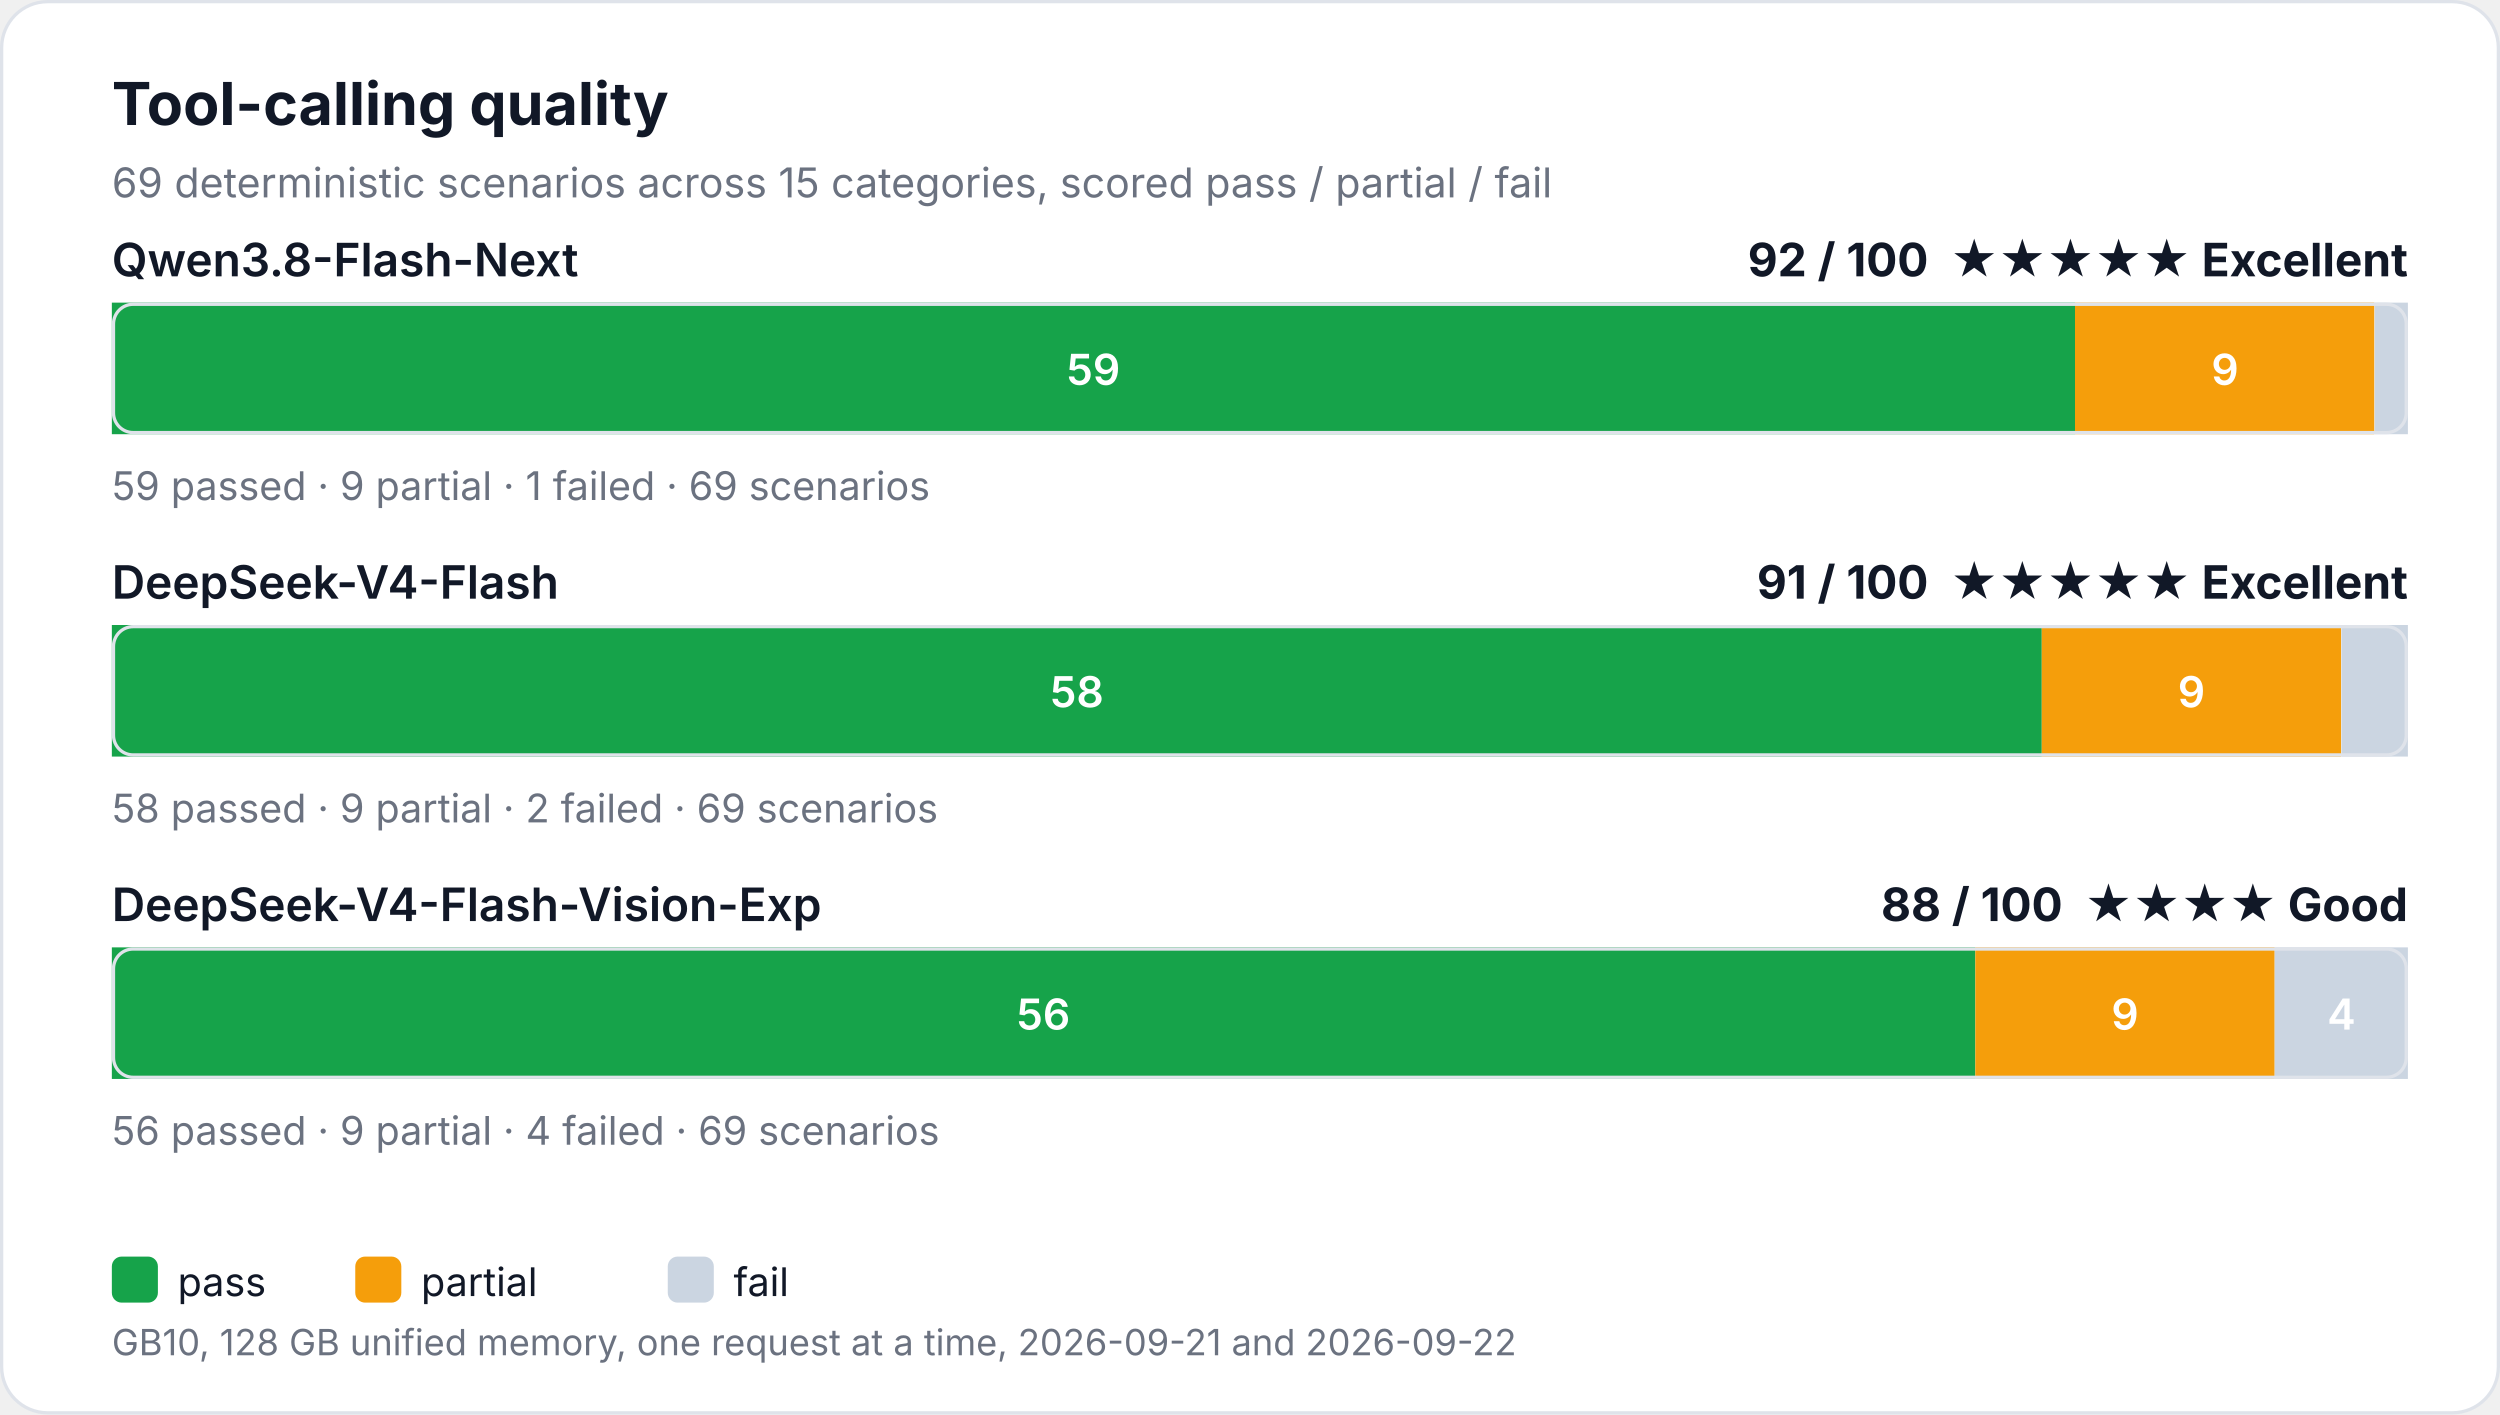
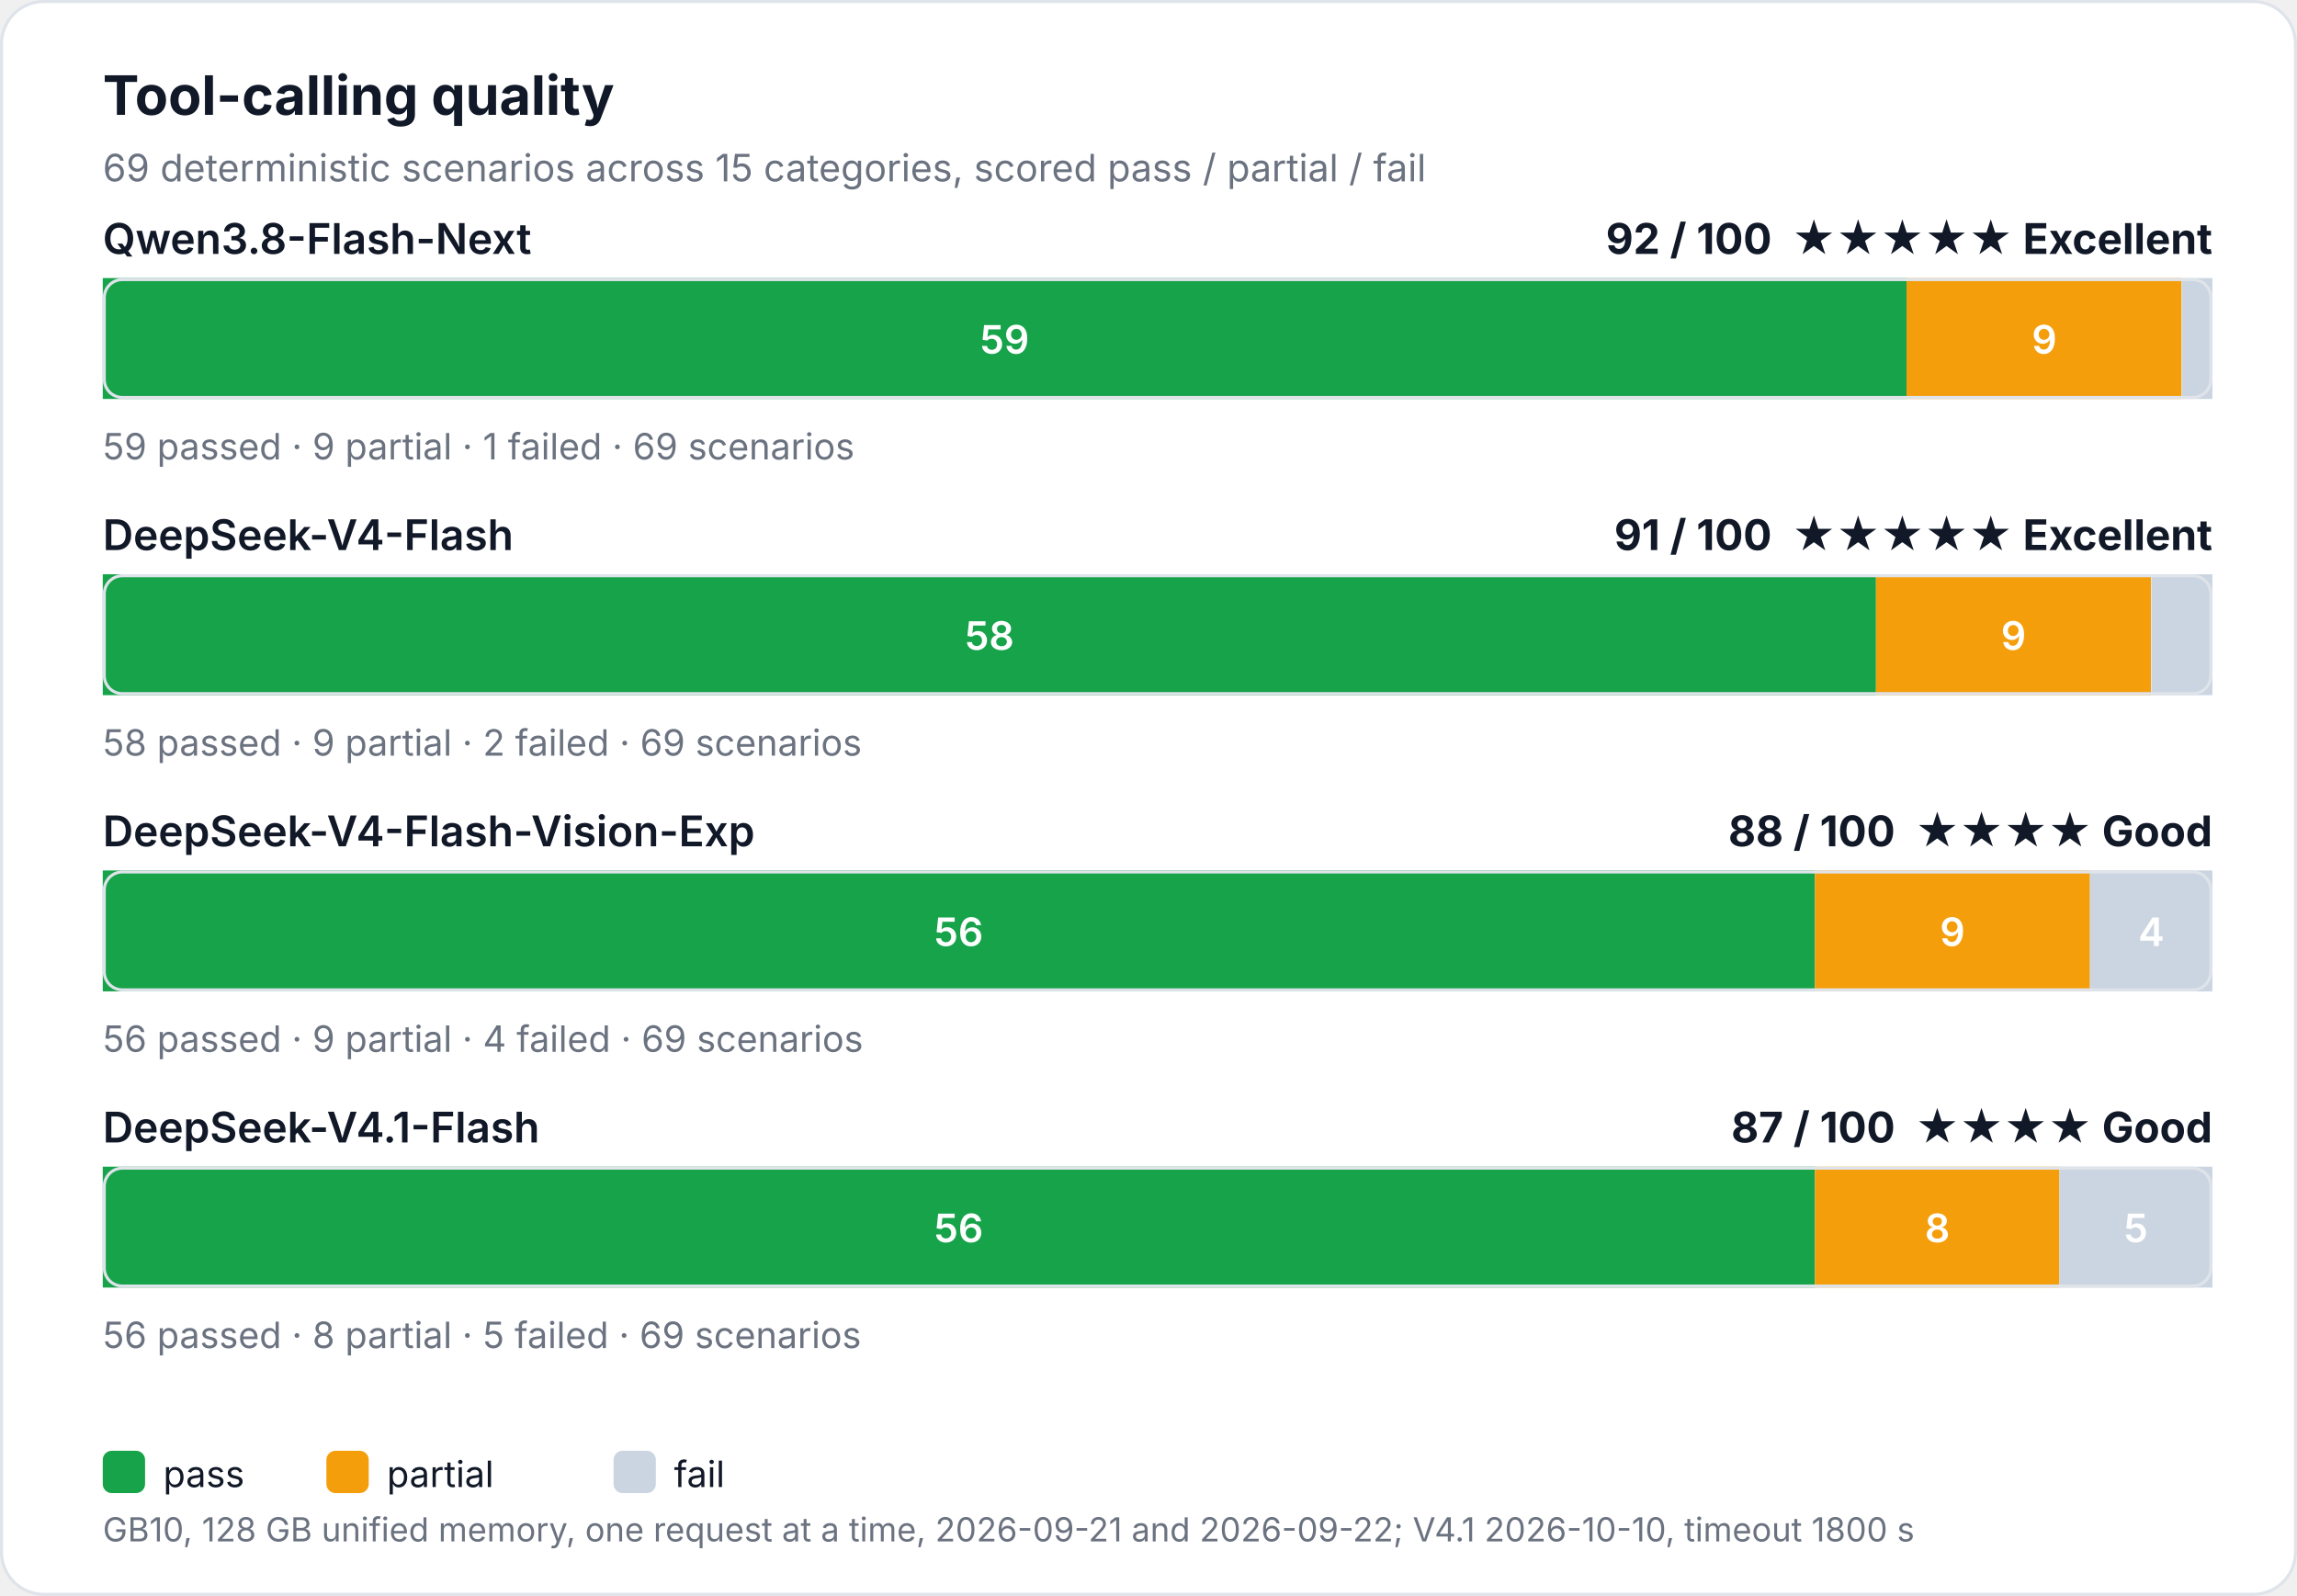
- <svg xmlns="http://www.w3.org/2000/svg" width="760" height="430" viewBox="0 0 760 430" font-family="Inter, Segoe UI, Helvetica, Arial, sans-serif">
-   <rect x="0.5" y="0.5" width="759" height="429" rx="14" fill="#ffffff" stroke="#dfe3ea" />
+ <svg xmlns="http://www.w3.org/2000/svg" width="760" height="528" viewBox="0 0 760 528" font-family="Inter, Segoe UI, Helvetica, Arial, sans-serif">
+   <rect x="0.5" y="0.5" width="759" height="527" rx="14" fill="#ffffff" stroke="#dfe3ea" />
  <text x="34" y="38" font-size="18" font-weight="700" fill="#111827">Tool-calling quality</text>
  <text x="34" y="60" font-size="12.5" fill="#6b7280">69 deterministic scenarios across 15 categories, scored pass / partial / fail</text>
-   <text x="34" y="412" font-size="11" fill="#6b7280">GB10, 128 GB unified memory, one request at a time, 2026-09-21 and 2026-09-22</text>
+   <text x="34" y="510" font-size="11" fill="#6b7280">GB10, 128 GB unified memory, one request at a time, 2026-09-21 and 2026-09-22; V4.1 2026-10-10, timeout 1800 s</text>
  <text x="34" y="84" font-size="14" font-weight="600" fill="#111827">Qwen3.8-Flash-Next</text>
  <text x="732" y="84" font-size="14" font-weight="700" text-anchor="end" fill="#111827">92 / 100  ★★★★★ Excellent</text>
  <rect x="34.0" y="92" width="596.8" height="40" fill="#16a34a" />
  <text x="332.4" y="117.0" font-size="13" font-weight="600" text-anchor="middle" fill="#ffffff">59</text>
  <rect x="630.8" y="92" width="91.0" height="40" fill="#f59e0b" />
  <text x="676.4" y="117.0" font-size="13" font-weight="600" text-anchor="middle" fill="#ffffff">9</text>
  <rect x="721.9" y="92" width="10.1" height="40" fill="#cbd5e1" />
  <rect x="34.5" y="92.5" width="697" height="39" fill="none" stroke="#dfe3ea" rx="6" />
  <text x="34" y="152" font-size="12" fill="#6b7280">59 passed · 9 partial · 1 failed · 69 scenarios</text>
  <text x="34" y="182" font-size="14" font-weight="600" fill="#111827">DeepSeek-V4-Flash</text>
  <text x="732" y="182" font-size="14" font-weight="700" text-anchor="end" fill="#111827">91 / 100  ★★★★★ Excellent</text>
  <rect x="34.0" y="190" width="586.7" height="40" fill="#16a34a" />
  <text x="327.4" y="215.0" font-size="13" font-weight="600" text-anchor="middle" fill="#ffffff">58</text>
  <rect x="620.7" y="190" width="91.0" height="40" fill="#f59e0b" />
  <text x="666.2" y="215.0" font-size="13" font-weight="600" text-anchor="middle" fill="#ffffff">9</text>
  <rect x="711.8" y="190" width="20.2" height="40" fill="#cbd5e1" />
  <rect x="34.5" y="190.5" width="697" height="39" fill="none" stroke="#dfe3ea" rx="6" />
  <text x="34" y="250" font-size="12" fill="#6b7280">58 passed · 9 partial · 2 failed · 69 scenarios</text>
  <text x="34" y="280" font-size="14" font-weight="600" fill="#111827">DeepSeek-V4-Flash-Vision-Exp</text>
  <text x="732" y="280" font-size="14" font-weight="700" text-anchor="end" fill="#111827">88 / 100  ★★★★ Good</text>
  <rect x="34.0" y="288" width="566.5" height="40" fill="#16a34a" />
  <text x="317.2" y="313.0" font-size="13" font-weight="600" text-anchor="middle" fill="#ffffff">56</text>
  <rect x="600.5" y="288" width="91.0" height="40" fill="#f59e0b" />
  <text x="646.0" y="313.0" font-size="13" font-weight="600" text-anchor="middle" fill="#ffffff">9</text>
  <rect x="691.5" y="288" width="40.5" height="40" fill="#cbd5e1" />
  <text x="711.8" y="313.0" font-size="13" font-weight="600" text-anchor="middle" fill="#ffffff">4</text>
  <rect x="34.5" y="288.5" width="697" height="39" fill="none" stroke="#dfe3ea" rx="6" />
  <text x="34" y="348" font-size="12" fill="#6b7280">56 passed · 9 partial · 4 failed · 69 scenarios</text>
-   <rect x="34.0" y="382" width="14" height="14" rx="3" fill="#16a34a" />
-   <text x="54.0" y="394" font-size="12" fill="#111827">pass</text>
-   <rect x="108.0" y="382" width="14" height="14" rx="3" fill="#f59e0b" />
-   <text x="128.0" y="394" font-size="12" fill="#111827">partial</text>
-   <rect x="203.0" y="382" width="14" height="14" rx="3" fill="#cbd5e1" />
-   <text x="223.0" y="394" font-size="12" fill="#111827">fail</text>
+   <text x="34" y="378" font-size="14" font-weight="600" fill="#111827">DeepSeek-V4.1-Flash</text>
+   <text x="732" y="378" font-size="14" font-weight="700" text-anchor="end" fill="#111827">87 / 100  ★★★★ Good</text>
+   <rect x="34.0" y="386" width="566.5" height="40" fill="#16a34a" />
+   <text x="317.2" y="411.0" font-size="13" font-weight="600" text-anchor="middle" fill="#ffffff">56</text>
+   <rect x="600.5" y="386" width="80.9" height="40" fill="#f59e0b" />
+   <text x="641.0" y="411.0" font-size="13" font-weight="600" text-anchor="middle" fill="#ffffff">8</text>
+   <rect x="681.4" y="386" width="50.6" height="40" fill="#cbd5e1" />
+   <text x="706.7" y="411.0" font-size="13" font-weight="600" text-anchor="middle" fill="#ffffff">5</text>
+   <rect x="34.5" y="386.5" width="697" height="39" fill="none" stroke="#dfe3ea" rx="6" />
+   <text x="34" y="446" font-size="12" fill="#6b7280">56 passed · 8 partial · 5 failed · 69 scenarios</text>
+   <rect x="34.0" y="480" width="14" height="14" rx="3" fill="#16a34a" />
+   <text x="54.0" y="492" font-size="12" fill="#111827">pass</text>
+   <rect x="108.0" y="480" width="14" height="14" rx="3" fill="#f59e0b" />
+   <text x="128.0" y="492" font-size="12" fill="#111827">partial</text>
+   <rect x="203.0" y="480" width="14" height="14" rx="3" fill="#cbd5e1" />
+   <text x="223.0" y="492" font-size="12" fill="#111827">fail</text>
</svg>
